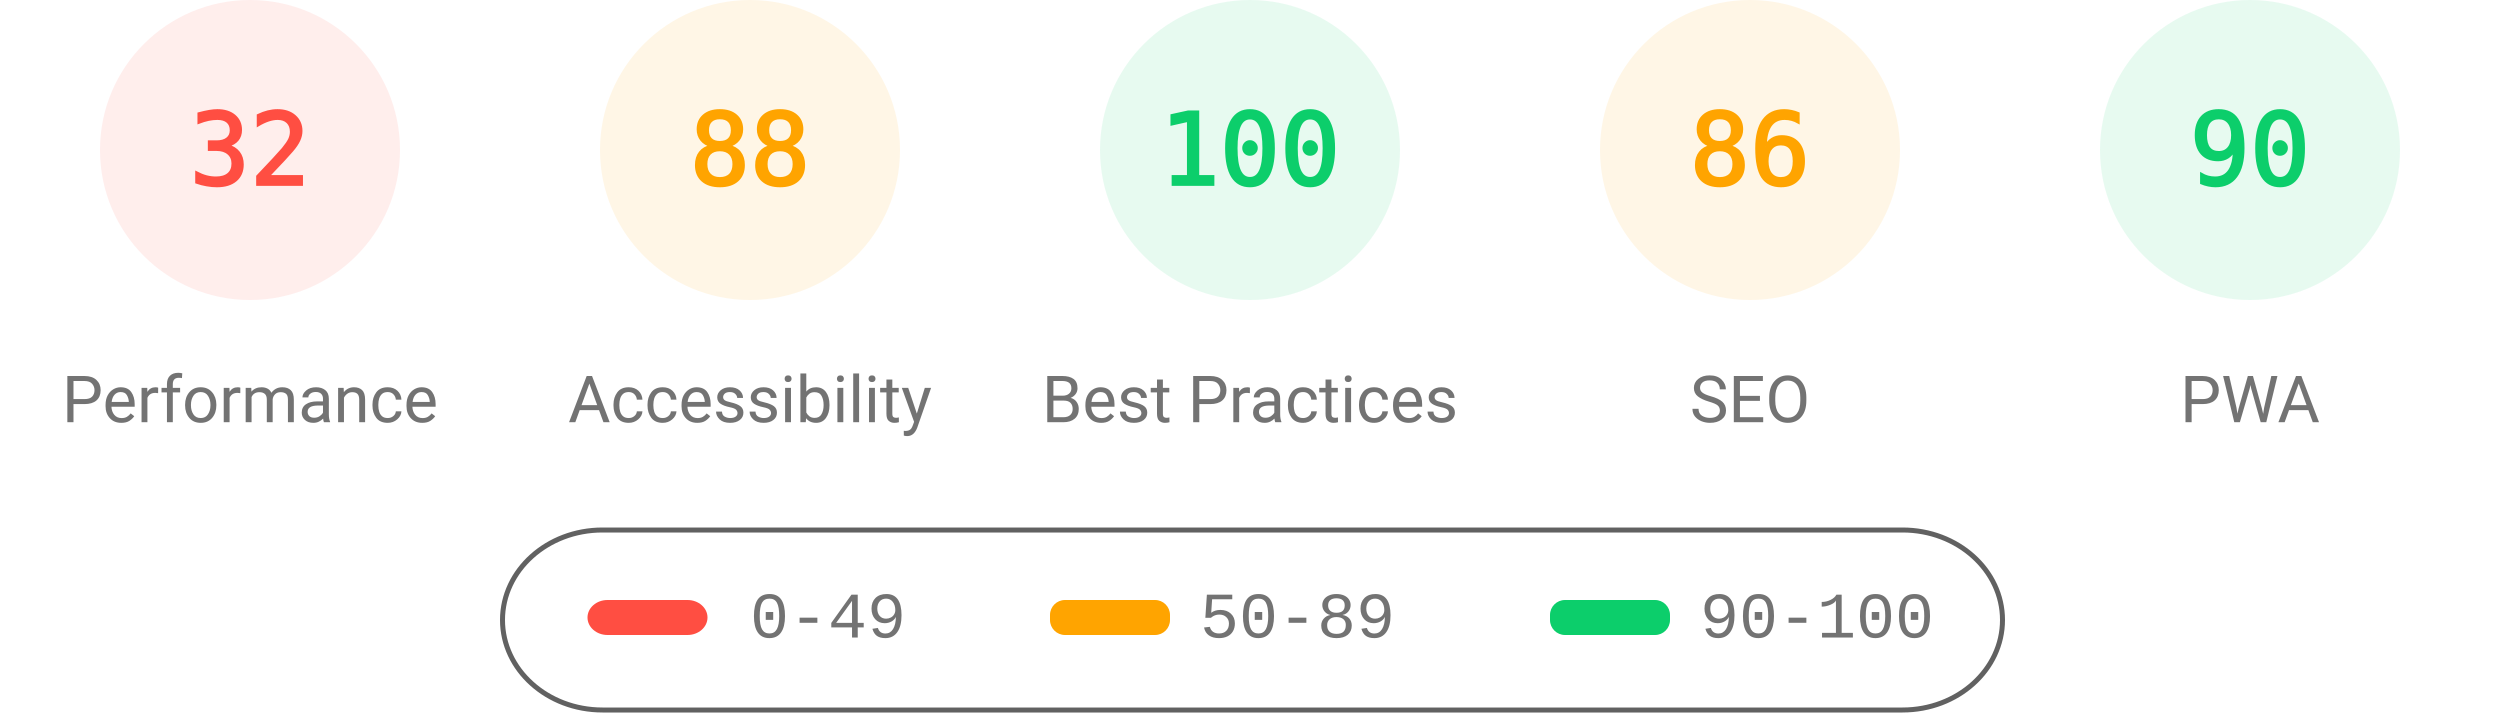
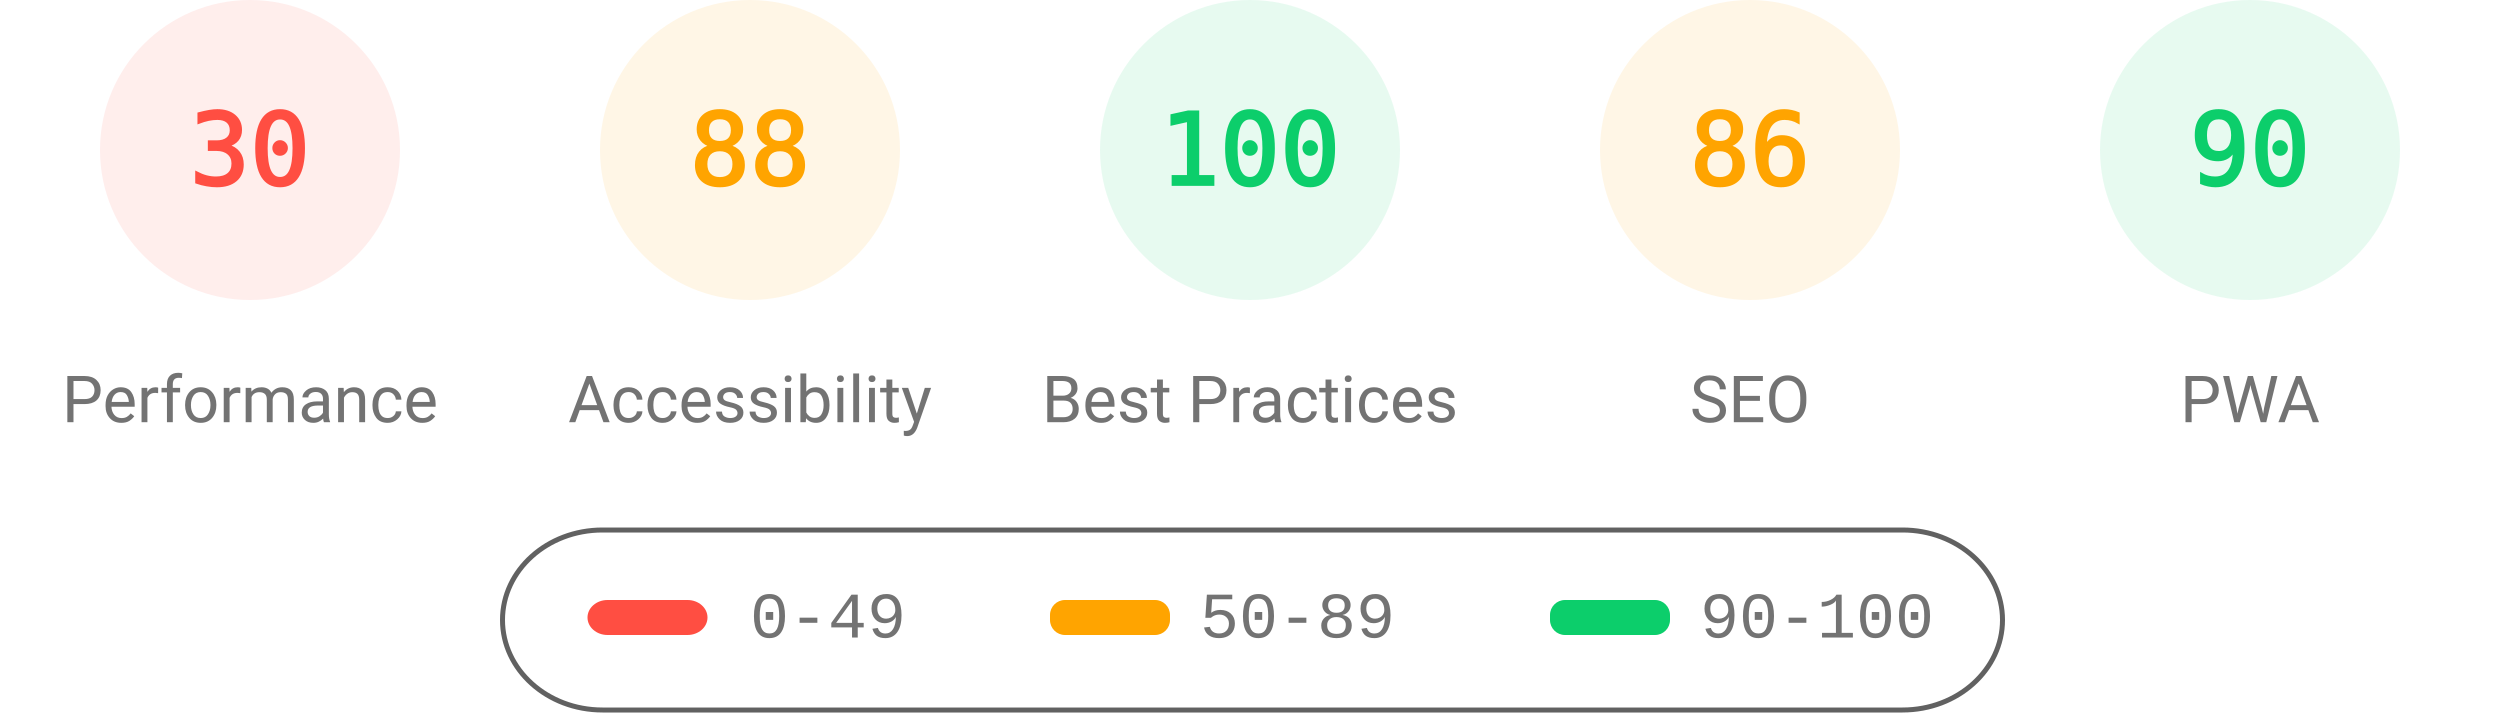
<svg xmlns="http://www.w3.org/2000/svg" fill="none" width="1000" height="285">
  <style>.gauge-base{opacity:.1}.gauge-arc{fill:none;animation-delay:250ms;stroke-linecap:round;transform:rotate(-90deg);transform-origin:100px 60px;animation:load-gauge 1s ease forwards}.guage-text{font-size:40px;font-family:monospace;text-align:center}.guage-red{color:#ff4e42;fill:#ff4e42;stroke:#ff4e42}.guage-orange{color:#ffa400;fill:#ffa400;stroke:#ffa400}.guage-green{color:#0cce6b;fill:#0cce6b;stroke:#0cce6b}.guage-undefined{color:#5c5c5c;fill:#5c5c5c;stroke:#5c5c5c}.guage-title{color:#737373;fill:#737373;stroke:none;font-size:26px;line-height:26px;font-family:Roboto,Halvetica,Arial,sans-serif}@keyframes load-gauge{from{stroke-dasharray:0 352.858}}</style>
  <svg class="guage-div guage-perf guage-red" viewBox="0 0 200 200" width="200" height="200">
    <circle class="gauge-base" r="56" cx="100" cy="60" stroke-width="8" />
-     <circle class="gauge-arc guage-arc-1" r="56" cx="100" cy="60" stroke-width="8" style="stroke-dasharray:112.595,351.858" />
-     <text class="guage-text" x="100" y="60" alignment-baseline="central" dominant-baseline="central" text-anchor="middle">32</text>
+     <circle class="gauge-arc guage-arc-1" r="56" cx="100" cy="60" stroke-width="8" style="stroke-dasharray:105.557,351.858" />
+     <text class="guage-text" x="100" y="60" alignment-baseline="central" dominant-baseline="central" text-anchor="middle">30</text>
    <text class="guage-title" x="100" y="160" alignment-baseline="central" dominant-baseline="central" text-anchor="middle">Performance</text>
  </svg>
  <svg class="guage-div guage-acc guage-orange" viewBox="0 0 200 200" width="200" height="200" x="200">
    <circle class="gauge-base" r="56" cx="100" cy="60" stroke-width="8" />
    <circle class="gauge-arc guage-arc-2" r="56" cx="100" cy="60" stroke-width="8" style="stroke-dasharray:309.635,351.858" />
    <text class="guage-text" x="100" y="60" alignment-baseline="central" dominant-baseline="central" text-anchor="middle">88</text>
    <text class="guage-title" x="100" y="160" alignment-baseline="central" dominant-baseline="central" text-anchor="middle">Accessibility</text>
  </svg>
  <svg class="guage-div guage-best guage-green" viewBox="0 0 200 200" width="200" height="200" x="400">
    <circle class="gauge-base" r="56" cx="100" cy="60" stroke-width="8" />
    <circle class="gauge-arc guage-arc-3" r="56" cx="100" cy="60" stroke-width="8" style="stroke-dasharray:351.858,351.858" />
    <text class="guage-text" x="100" y="60" alignment-baseline="central" dominant-baseline="central" text-anchor="middle">100</text>
    <text class="guage-title" x="100" y="160" alignment-baseline="central" dominant-baseline="central" text-anchor="middle">Best Practices</text>
  </svg>
  <svg class="guage-div guage-seo guage-orange" viewBox="0 0 200 200" width="200" height="200" x="600">
    <circle class="gauge-base" r="56" cx="100" cy="60" stroke-width="8" />
    <circle class="gauge-arc guage-arc-4" r="56" cx="100" cy="60" stroke-width="8" style="stroke-dasharray:302.598,351.858" />
    <text class="guage-text" x="100" y="60" alignment-baseline="central" dominant-baseline="central" text-anchor="middle">86</text>
    <text class="guage-title" x="100" y="160" alignment-baseline="central" dominant-baseline="central" text-anchor="middle">SEO</text>
  </svg>
  <svg class="guage-div guage-pwa guage-green" viewBox="0 0 200 200" width="200" height="200" x="800">
    <circle class="gauge-base" r="56" cx="100" cy="60" stroke-width="8" />
    <circle class="gauge-arc guage-arc-4" r="56" cx="100" cy="60" stroke-width="8" style="stroke-dasharray:316.672,351.858" />
    <text class="guage-text" x="100" y="60" alignment-baseline="central" dominant-baseline="central" text-anchor="middle">90</text>
    <text class="guage-title" x="100" y="160" alignment-baseline="central" dominant-baseline="central" text-anchor="middle">PWA</text>
  </svg>
  <svg width="604" height="76" x="200" y="210">
    <path fill="none" id="canvas_background" d="M-1-1h604v80H-1z" />
    <rect fill-opacity="0" stroke="#616161" stroke-width="2" rx="40" id="svg_2" height="72" width="600" y="2" x="1" fill="#000" />
    <rect stroke="#000" rx="8" id="svg_3" height="14" width="48" y="30" x="35" stroke-opacity="null" stroke-width="0" fill="#ff4e42" />
    <rect stroke="#000" rx="6" id="svg_4" height="14" width="48" y="30" x="220" stroke-opacity="null" stroke-width="0" fill="#ffa400" />
    <rect stroke="#000" rx="6" id="svg_5" height="14" width="48" y="30" x="420" stroke-opacity="null" stroke-width="0" fill="#0cce6b" />
    <text xml:space="preserve" text-anchor="start" font-family="'Courier New', Courier, monospace" font-size="26" id="svg_6" y="45" x="100" stroke-opacity="null" stroke-width="0" stroke="#000" fill="#737373">0-49</text>
    <text xml:space="preserve" text-anchor="start" font-family="'Courier New', Courier, monospace" font-size="26" id="svg_7" y="45" x="280" stroke-opacity="null" stroke-width="0" stroke="#000" fill="#737373">50-89</text>
    <text xml:space="preserve" text-anchor="start" font-family="'Courier New', Courier, monospace" font-size="26" id="svg_8" y="45" x="480" stroke-opacity="null" stroke-width="0" stroke="#000" fill="#737373">90-100</text>
  </svg>
</svg>
